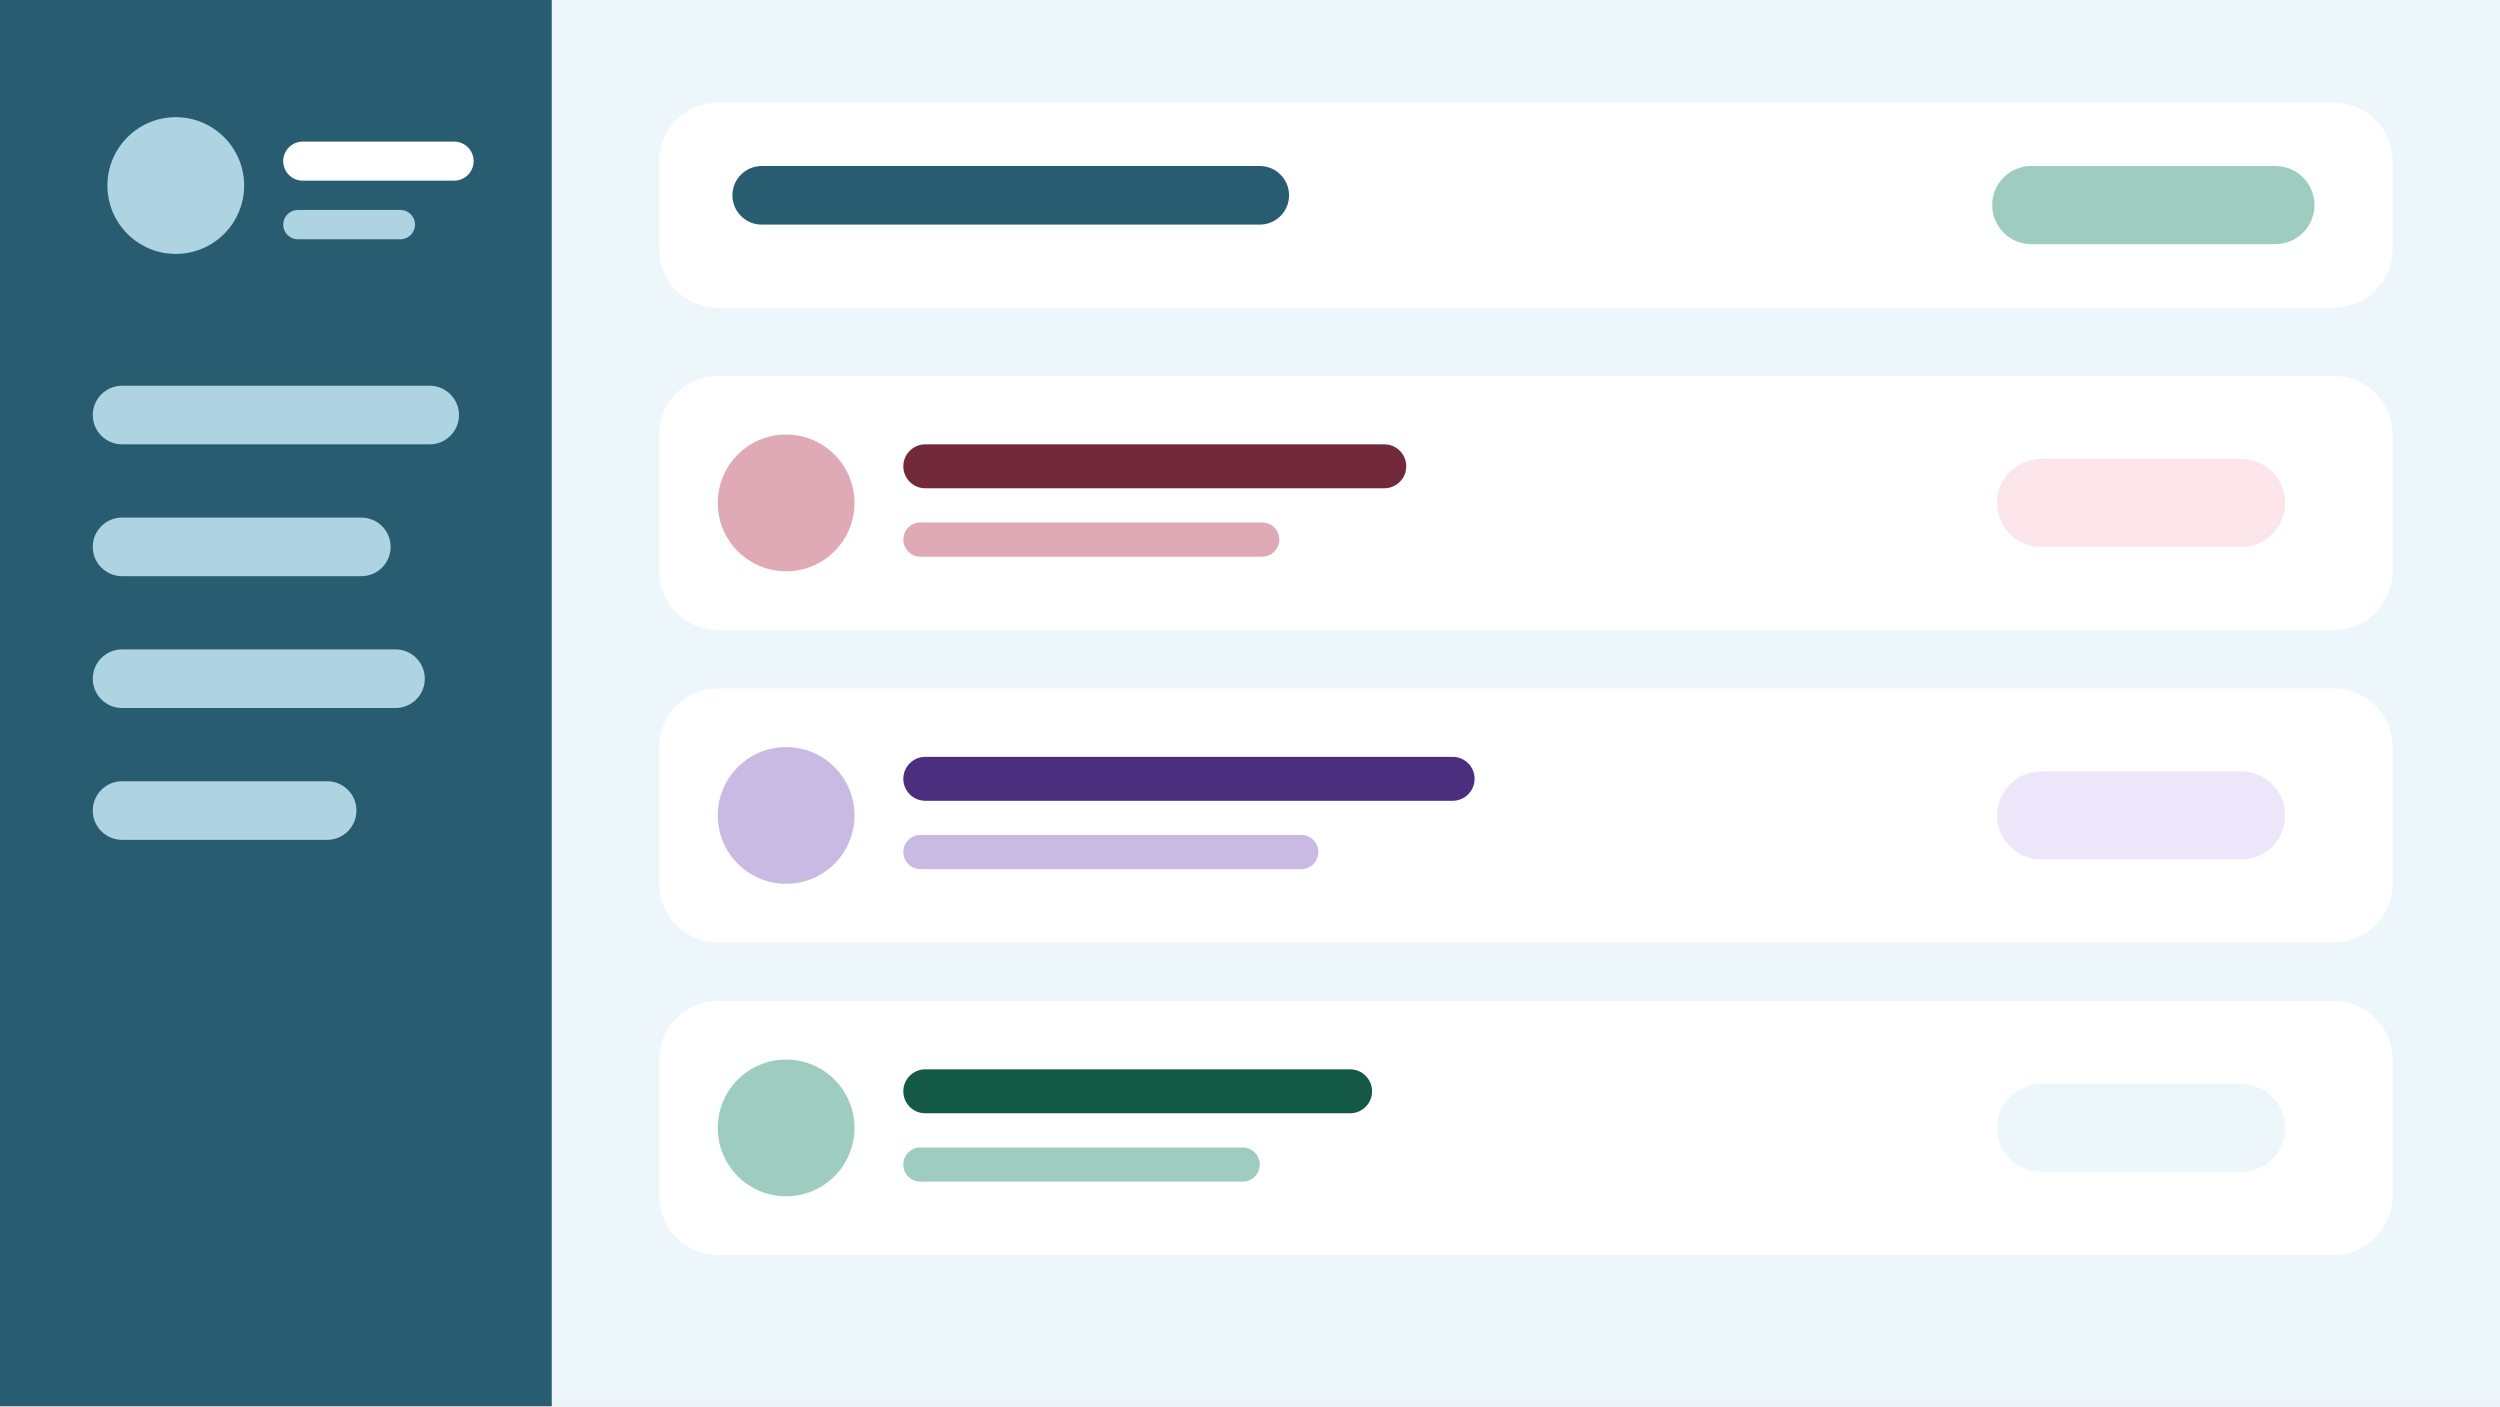
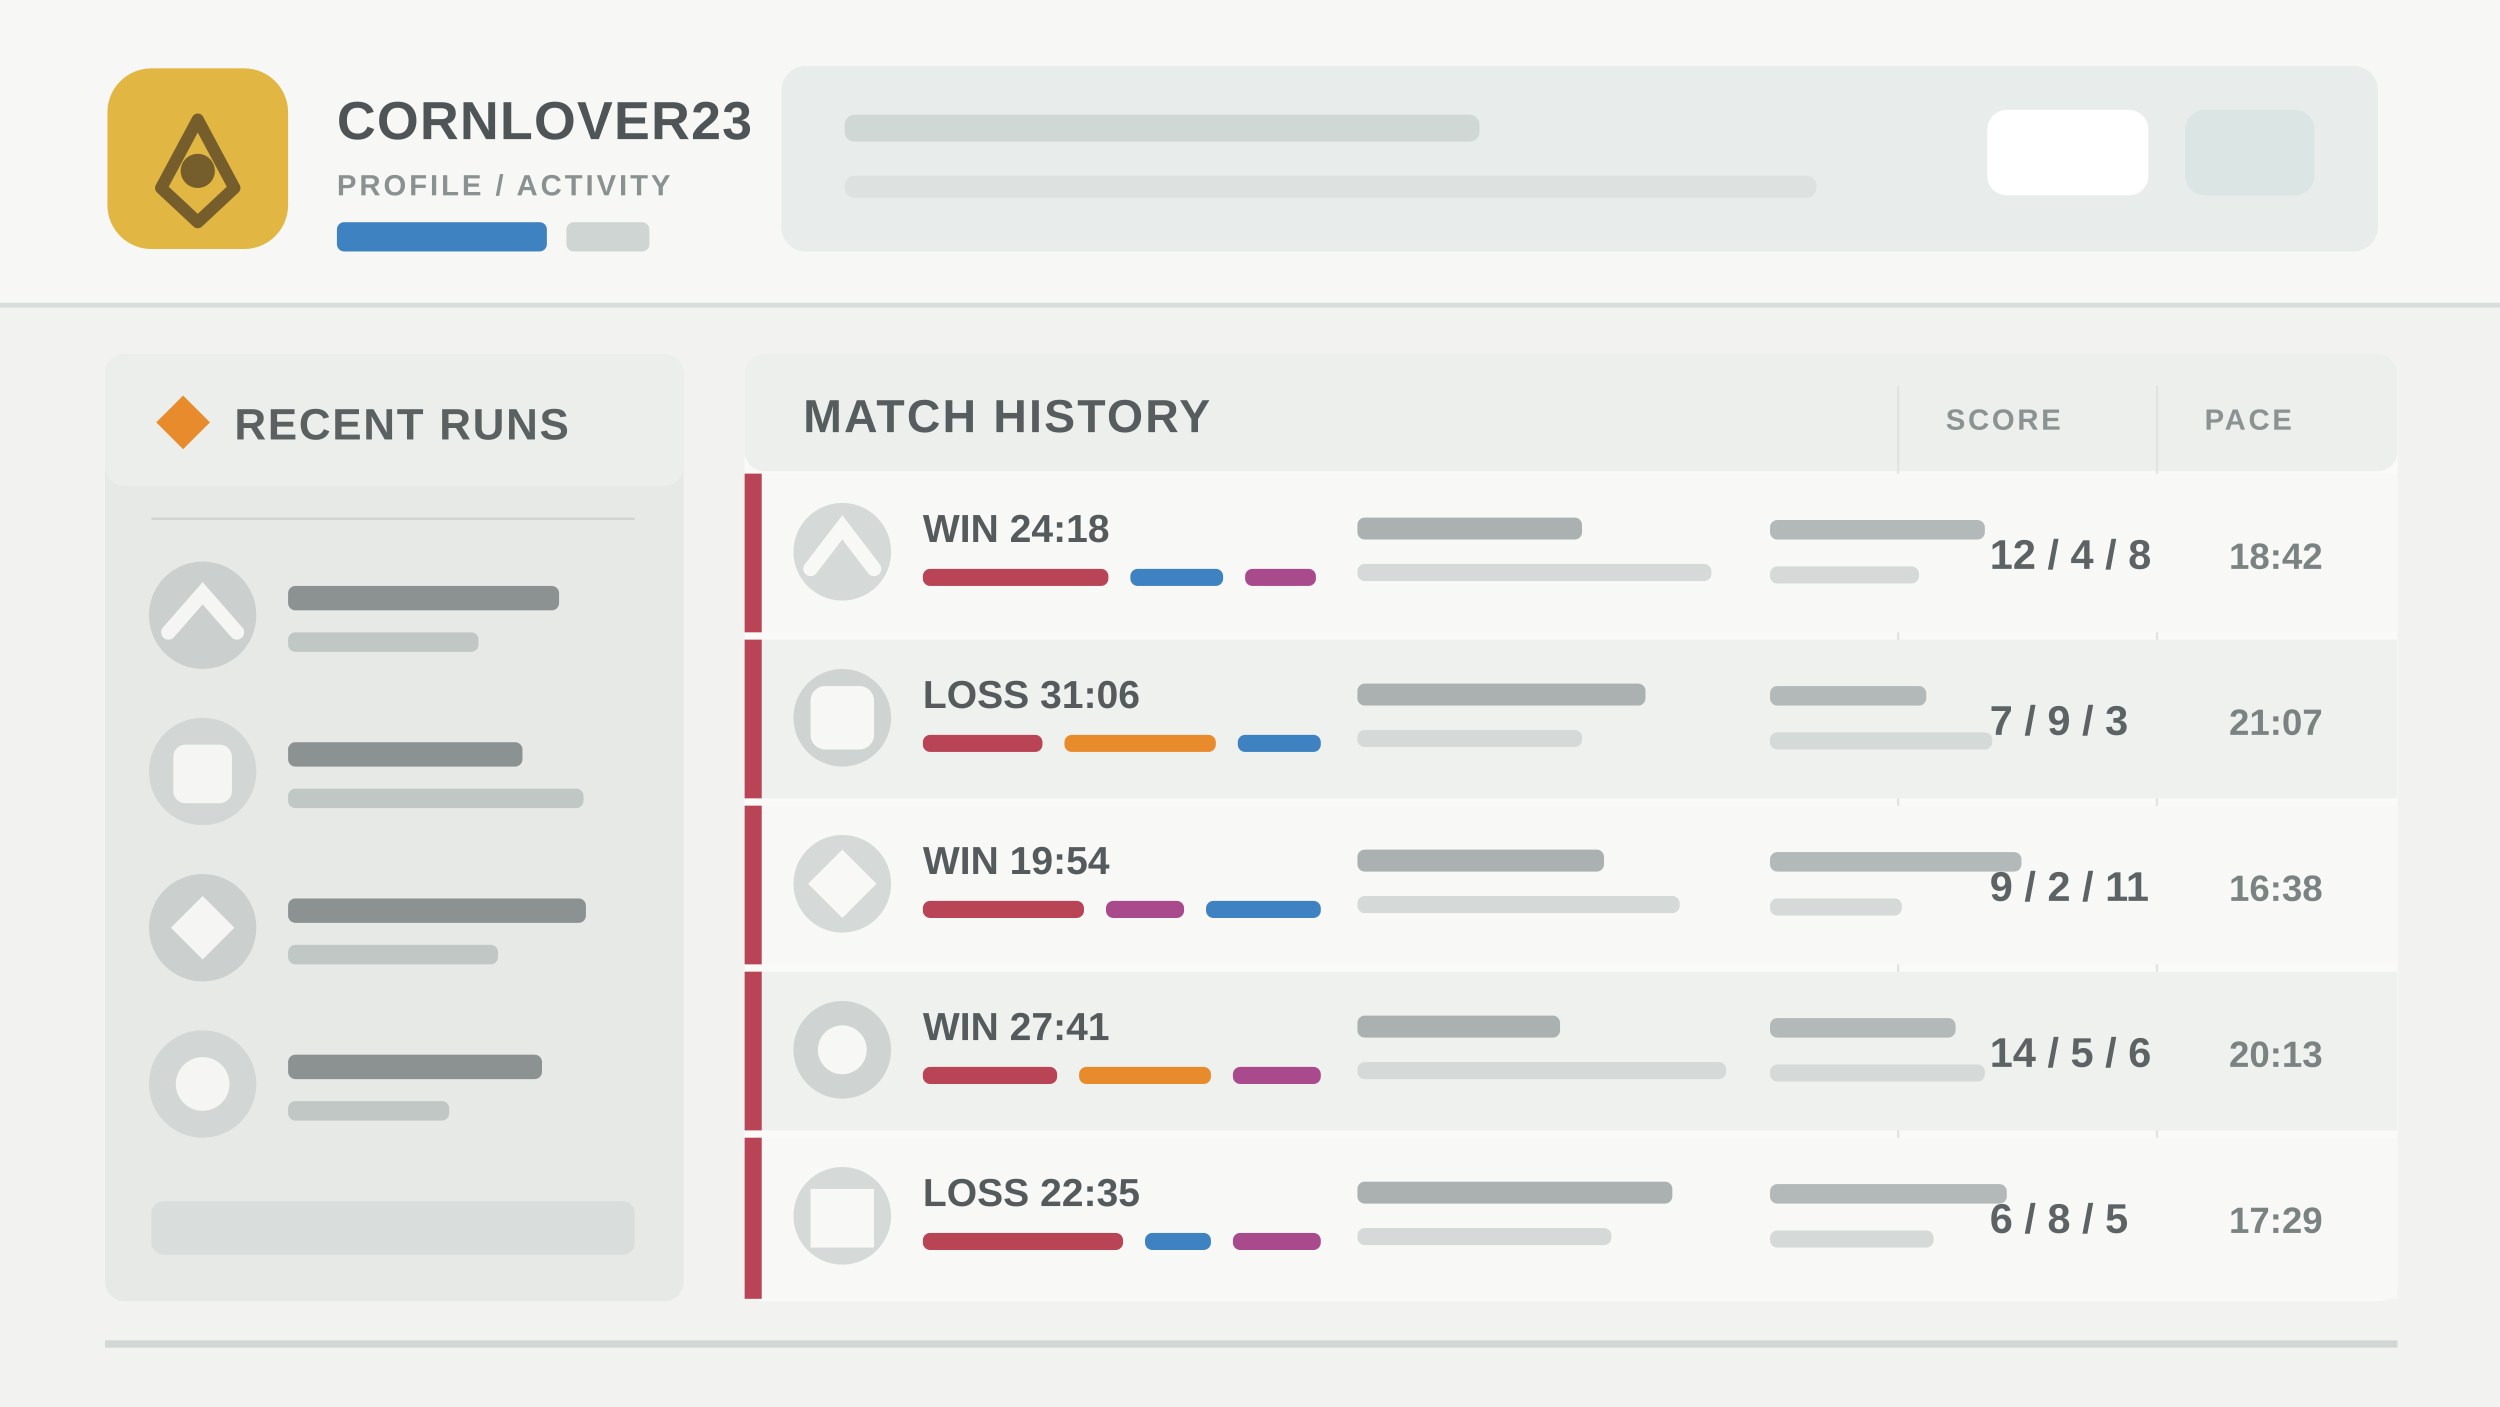
<svg xmlns="http://www.w3.org/2000/svg" width="1024" height="576" viewBox="0 0 1024 576">
-   <rect width="1024" height="576" fill="#edf7fb" />
-   <rect x="0" y="0" width="226" height="576" fill="#285d71" />
-   <circle cx="72" cy="76" r="28" fill="#afd4e1" />
-   <rect x="116" y="58" width="78" height="16" rx="8" fill="#ffffff" />
-   <rect x="116" y="86" width="54" height="12" rx="6" fill="#afd4e1" />
-   <g fill="#afd4e1">
-     <rect x="38" y="158" width="150" height="24" rx="12" />
-     <rect x="38" y="212" width="122" height="24" rx="12" />
-     <rect x="38" y="266" width="136" height="24" rx="12" />
-     <rect x="38" y="320" width="108" height="24" rx="12" />
+   <rect width="1024" height="576" fill="#f2f3f1" />
+   <rect width="1024" height="126" fill="#f7f8f6" />
+   <rect y="124" width="1024" height="2" fill="#d9dedc" />
+   <rect x="44" y="28" width="74" height="74" rx="18" fill="#e1b642" />
+   <path d="M66 77 L81 49 L96 77 L81 91 Z" fill="none" stroke="#765e2c" stroke-width="5" stroke-linejoin="round" />
+   <circle cx="81" cy="70" r="7" fill="#765e2c" />
+   <text x="138" y="57" fill="#4f5557" font-family="Arial, Helvetica, sans-serif" font-size="22" font-weight="700" letter-spacing="0.5">CORNLOVER23</text>
+   <text x="138" y="80" fill="#8a9191" font-family="Arial, Helvetica, sans-serif" font-size="12" font-weight="700" letter-spacing="1.2">PROFILE / ACTIVITY</text>
+   <rect x="138" y="91" width="86" height="12" rx="3" fill="#3f82c2" />
+   <rect x="232" y="91" width="34" height="12" rx="3" fill="#cfd5d3" />
+   <rect x="320" y="27" width="654" height="76" rx="10" fill="#e8ecea" />
+   <rect x="346" y="47" width="260" height="11" rx="4" fill="#d1d7d5" />
+   <rect x="346" y="72" width="398" height="9" rx="4" fill="#dde1df" />
+   <rect x="814" y="45" width="66" height="35" rx="8" fill="#ffffff" />
+   <rect x="895" y="45" width="53" height="35" rx="8" fill="#dbe5e4" />
+   <rect x="43" y="145" width="237" height="388" rx="8" fill="#e7e9e7" />
+   <rect x="43" y="145" width="237" height="54" rx="8" fill="#eceeec" />
+   <path d="M64 173 L75 162 L86 173 L75 184 Z" fill="#e88b2c" />
+   <text x="96" y="180" fill="#5b6061" font-family="Arial, Helvetica, sans-serif" font-size="18" font-weight="700" letter-spacing="0.7">RECENT RUNS</text>
+   <rect x="62" y="212" width="198" height="1" fill="#d0d5d3" />
+   <g transform="translate(61 230)">
+     <circle cx="22" cy="22" r="22" fill="#cbd0ce" />
+     <path d="M8 29 L22 13 L36 29" fill="none" stroke="#f5f6f4" stroke-width="6" stroke-linecap="round" />
+     <rect x="57" y="10" width="111" height="10" rx="3" fill="#8c9292" />
+     <rect x="57" y="29" width="78" height="8" rx="3" fill="#c1c7c5" />
  </g>
-   <g transform="translate(270 42)">
-     <rect width="710" height="84" rx="24" fill="#ffffff" />
-     <rect x="30" y="26" width="228" height="24" rx="12" fill="#285d71" />
-     <rect x="546" y="26" width="132" height="32" rx="16" fill="#9eccc0" />
+   <g transform="translate(61 294)">
+     <circle cx="22" cy="22" r="22" fill="#d2d6d4" />
+     <rect x="10" y="11" width="24" height="24" rx="5" fill="#f5f6f4" />
+     <rect x="57" y="10" width="96" height="10" rx="3" fill="#8c9292" />
+     <rect x="57" y="29" width="121" height="8" rx="3" fill="#c1c7c5" />
  </g>
-   <g transform="translate(270 154)">
-     <rect width="710" height="104" rx="24" fill="#ffffff" />
-     <circle cx="52" cy="52" r="28" fill="#dfa9b5" />
-     <rect x="100" y="28" width="206" height="18" rx="9" fill="#722939" />
-     <rect x="100" y="60" width="154" height="14" rx="7" fill="#dfa9b5" />
-     <rect x="548" y="34" width="118" height="36" rx="18" fill="#fbe5ea" />
+   <g transform="translate(61 358)">
+     <circle cx="22" cy="22" r="22" fill="#cbd0ce" />
+     <path d="M9 22 L22 9 L35 22 L22 35 Z" fill="#f5f6f4" />
+     <rect x="57" y="10" width="122" height="10" rx="3" fill="#8c9292" />
+     <rect x="57" y="29" width="86" height="8" rx="3" fill="#c1c7c5" />
  </g>
-   <g transform="translate(270 282)">
-     <rect width="710" height="104" rx="24" fill="#ffffff" />
-     <circle cx="52" cy="52" r="28" fill="#c9bae4" />
-     <rect x="100" y="28" width="234" height="18" rx="9" fill="#4b2e7e" />
-     <rect x="100" y="60" width="170" height="14" rx="7" fill="#c9bae4" />
-     <rect x="548" y="34" width="118" height="36" rx="18" fill="#ede6fa" />
+   <g transform="translate(61 422)">
+     <circle cx="22" cy="22" r="22" fill="#d2d6d4" />
+     <circle cx="22" cy="22" r="11" fill="#f5f6f4" />
+     <rect x="57" y="10" width="104" height="10" rx="3" fill="#8c9292" />
+     <rect x="57" y="29" width="66" height="8" rx="3" fill="#c1c7c5" />
  </g>
-   <g transform="translate(270 410)">
-     <rect width="710" height="104" rx="24" fill="#ffffff" />
-     <circle cx="52" cy="52" r="28" fill="#9eccc0" />
-     <rect x="100" y="28" width="192" height="18" rx="9" fill="#135946" />
-     <rect x="100" y="60" width="146" height="14" rx="7" fill="#9eccc0" />
-     <rect x="548" y="34" width="118" height="36" rx="18" fill="#edf7fb" />
+   <rect x="62" y="492" width="198" height="22" rx="5" fill="#d9dddb" />
+   <rect x="305" y="145" width="677" height="388" rx="8" fill="#fafbf9" />
+   <rect x="305" y="145" width="677" height="48" rx="8" fill="#ecefec" />
+   <text x="329" y="177" fill="#575d5e" font-family="Arial, Helvetica, sans-serif" font-size="19" font-weight="700" letter-spacing="0.9">MATCH HISTORY</text>
+   <text x="797" y="176" fill="#8b9292" font-family="Arial, Helvetica, sans-serif" font-size="12" font-weight="700" letter-spacing="1.1">SCORE</text>
+   <text x="903" y="176" fill="#8b9292" font-family="Arial, Helvetica, sans-serif" font-size="12" font-weight="700" letter-spacing="1.1">PACE</text>
+   <rect x="777" y="158" width="1" height="362" fill="#e0e4e2" />
+   <rect x="883" y="158" width="1" height="362" fill="#e0e4e2" />
+   <g transform="translate(305 194)">
+     <rect width="677" height="65" fill="#f8f9f7" />
+     <rect width="7" height="65" fill="#b84455" />
+     <circle cx="40" cy="32" r="20" fill="#d5d9d7" />
+     <path d="M27 39 L40 22 L53 39" fill="none" stroke="#f8f9f7" stroke-width="6" stroke-linecap="round" />
+     <text x="73" y="28" fill="#555b5c" font-family="Arial, Helvetica, sans-serif" font-size="16" font-weight="700">WIN 24:18</text>
+     <rect x="73" y="39" width="76" height="7" rx="3" fill="#b84455" />
+     <rect x="158" y="39" width="38" height="7" rx="3" fill="#3f82c2" />
+     <rect x="205" y="39" width="29" height="7" rx="3" fill="#a94a8d" />
+     <rect x="251" y="18" width="92" height="9" rx="3" fill="#aab1b0" />
+     <rect x="251" y="37" width="145" height="7" rx="3" fill="#d5d9d7" />
+     <rect x="420" y="19" width="88" height="8" rx="3" fill="#b3b9b8" />
+     <rect x="420" y="38" width="61" height="7" rx="3" fill="#d5d9d7" />
+     <text x="510" y="39" fill="#5d6364" font-family="Arial, Helvetica, sans-serif" font-size="17" font-weight="700">12 / 4 / 8</text>
+     <text x="608" y="39" fill="#7b8282" font-family="Arial, Helvetica, sans-serif" font-size="15" font-weight="700">18:42</text>
  </g>
+   <g transform="translate(305 262)">
+     <rect width="677" height="65" fill="#eef1ee" />
+     <rect width="7" height="65" fill="#b84455" />
+     <circle cx="40" cy="32" r="20" fill="#cfd4d2" />
+     <rect x="27" y="19" width="26" height="26" rx="6" fill="#f7f8f6" />
+     <text x="73" y="28" fill="#555b5c" font-family="Arial, Helvetica, sans-serif" font-size="16" font-weight="700">LOSS 31:06</text>
+     <rect x="73" y="39" width="49" height="7" rx="3" fill="#b84455" />
+     <rect x="131" y="39" width="62" height="7" rx="3" fill="#e88b2c" />
+     <rect x="202" y="39" width="34" height="7" rx="3" fill="#3f82c2" />
+     <rect x="251" y="18" width="118" height="9" rx="3" fill="#aab1b0" />
+     <rect x="251" y="37" width="92" height="7" rx="3" fill="#d5d9d7" />
+     <rect x="420" y="19" width="64" height="8" rx="3" fill="#b3b9b8" />
+     <rect x="420" y="38" width="91" height="7" rx="3" fill="#d5d9d7" />
+     <text x="510" y="39" fill="#5d6364" font-family="Arial, Helvetica, sans-serif" font-size="17" font-weight="700">7 / 9 / 3</text>
+     <text x="608" y="39" fill="#7b8282" font-family="Arial, Helvetica, sans-serif" font-size="15" font-weight="700">21:07</text>
+   </g>
+   <g transform="translate(305 330)">
+     <rect width="677" height="65" fill="#f8f9f7" />
+     <rect width="7" height="65" fill="#b84455" />
+     <circle cx="40" cy="32" r="20" fill="#d5d9d7" />
+     <path d="M26 32 L40 18 L54 32 L40 46 Z" fill="#f8f9f7" />
+     <text x="73" y="28" fill="#555b5c" font-family="Arial, Helvetica, sans-serif" font-size="16" font-weight="700">WIN 19:54</text>
+     <rect x="73" y="39" width="66" height="7" rx="3" fill="#b84455" />
+     <rect x="148" y="39" width="32" height="7" rx="3" fill="#a94a8d" />
+     <rect x="189" y="39" width="47" height="7" rx="3" fill="#3f82c2" />
+     <rect x="251" y="18" width="101" height="9" rx="3" fill="#aab1b0" />
+     <rect x="251" y="37" width="132" height="7" rx="3" fill="#d5d9d7" />
+     <rect x="420" y="19" width="103" height="8" rx="3" fill="#b3b9b8" />
+     <rect x="420" y="38" width="54" height="7" rx="3" fill="#d5d9d7" />
+     <text x="510" y="39" fill="#5d6364" font-family="Arial, Helvetica, sans-serif" font-size="17" font-weight="700">9 / 2 / 11</text>
+     <text x="608" y="39" fill="#7b8282" font-family="Arial, Helvetica, sans-serif" font-size="15" font-weight="700">16:38</text>
+   </g>
+   <g transform="translate(305 398)">
+     <rect width="677" height="65" fill="#eef1ee" />
+     <rect width="7" height="65" fill="#b84455" />
+     <circle cx="40" cy="32" r="20" fill="#cfd4d2" />
+     <circle cx="40" cy="32" r="10" fill="#f7f8f6" />
+     <text x="73" y="28" fill="#555b5c" font-family="Arial, Helvetica, sans-serif" font-size="16" font-weight="700">WIN 27:41</text>
+     <rect x="73" y="39" width="55" height="7" rx="3" fill="#b84455" />
+     <rect x="137" y="39" width="54" height="7" rx="3" fill="#e88b2c" />
+     <rect x="200" y="39" width="36" height="7" rx="3" fill="#a94a8d" />
+     <rect x="251" y="18" width="83" height="9" rx="3" fill="#aab1b0" />
+     <rect x="251" y="37" width="151" height="7" rx="3" fill="#d5d9d7" />
+     <rect x="420" y="19" width="76" height="8" rx="3" fill="#b3b9b8" />
+     <rect x="420" y="38" width="88" height="7" rx="3" fill="#d5d9d7" />
+     <text x="510" y="39" fill="#5d6364" font-family="Arial, Helvetica, sans-serif" font-size="17" font-weight="700">14 / 5 / 6</text>
+     <text x="608" y="39" fill="#7b8282" font-family="Arial, Helvetica, sans-serif" font-size="15" font-weight="700">20:13</text>
+   </g>
+   <g transform="translate(305 466)">
+     <rect width="677" height="66" fill="#f8f9f7" />
+     <rect width="7" height="66" fill="#b84455" />
+     <circle cx="40" cy="32" r="20" fill="#d5d9d7" />
+     <path d="M27 21 H53 V45 H27 Z" fill="#f8f9f7" />
+     <text x="73" y="28" fill="#555b5c" font-family="Arial, Helvetica, sans-serif" font-size="16" font-weight="700">LOSS 22:35</text>
+     <rect x="73" y="39" width="82" height="7" rx="3" fill="#b84455" />
+     <rect x="164" y="39" width="27" height="7" rx="3" fill="#3f82c2" />
+     <rect x="200" y="39" width="36" height="7" rx="3" fill="#a94a8d" />
+     <rect x="251" y="18" width="129" height="9" rx="3" fill="#aab1b0" />
+     <rect x="251" y="37" width="104" height="7" rx="3" fill="#d5d9d7" />
+     <rect x="420" y="19" width="97" height="8" rx="3" fill="#b3b9b8" />
+     <rect x="420" y="38" width="67" height="7" rx="3" fill="#d5d9d7" />
+     <text x="510" y="39" fill="#5d6364" font-family="Arial, Helvetica, sans-serif" font-size="17" font-weight="700">6 / 8 / 5</text>
+     <text x="608" y="39" fill="#7b8282" font-family="Arial, Helvetica, sans-serif" font-size="15" font-weight="700">17:29</text>
+   </g>
+   <rect x="43" y="549" width="939" height="3" fill="#d2d7d5" />
</svg>
